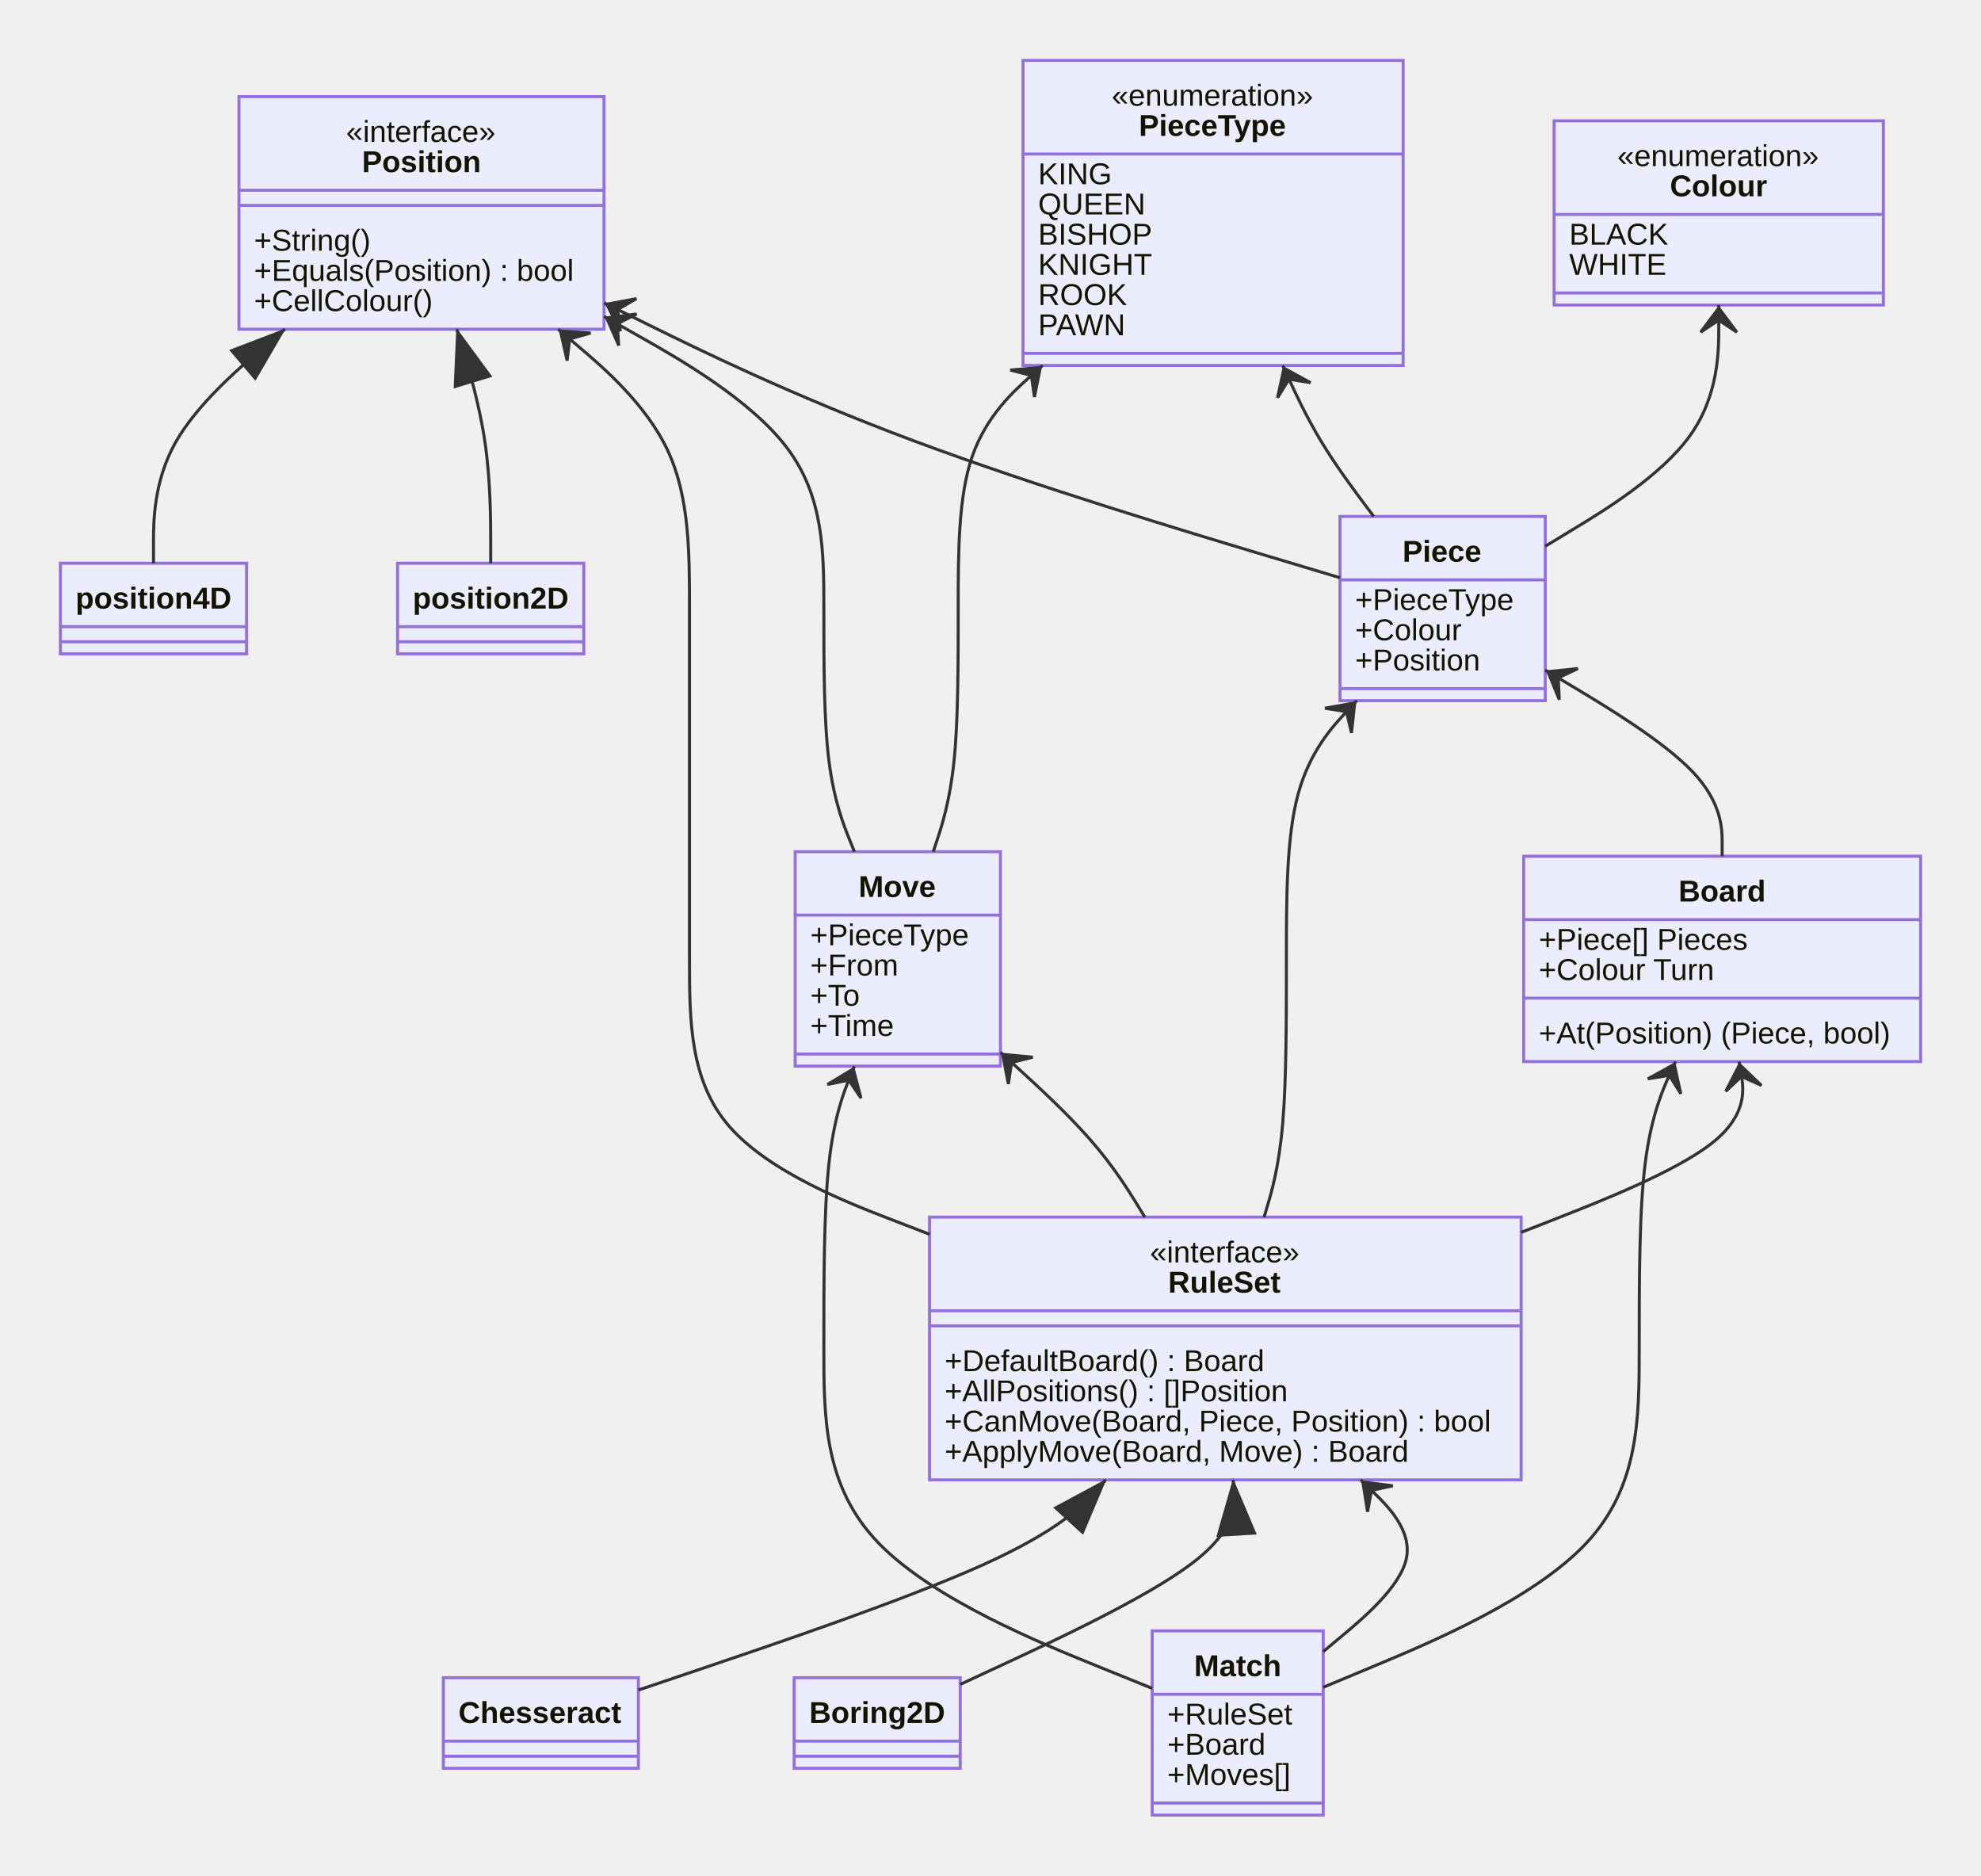
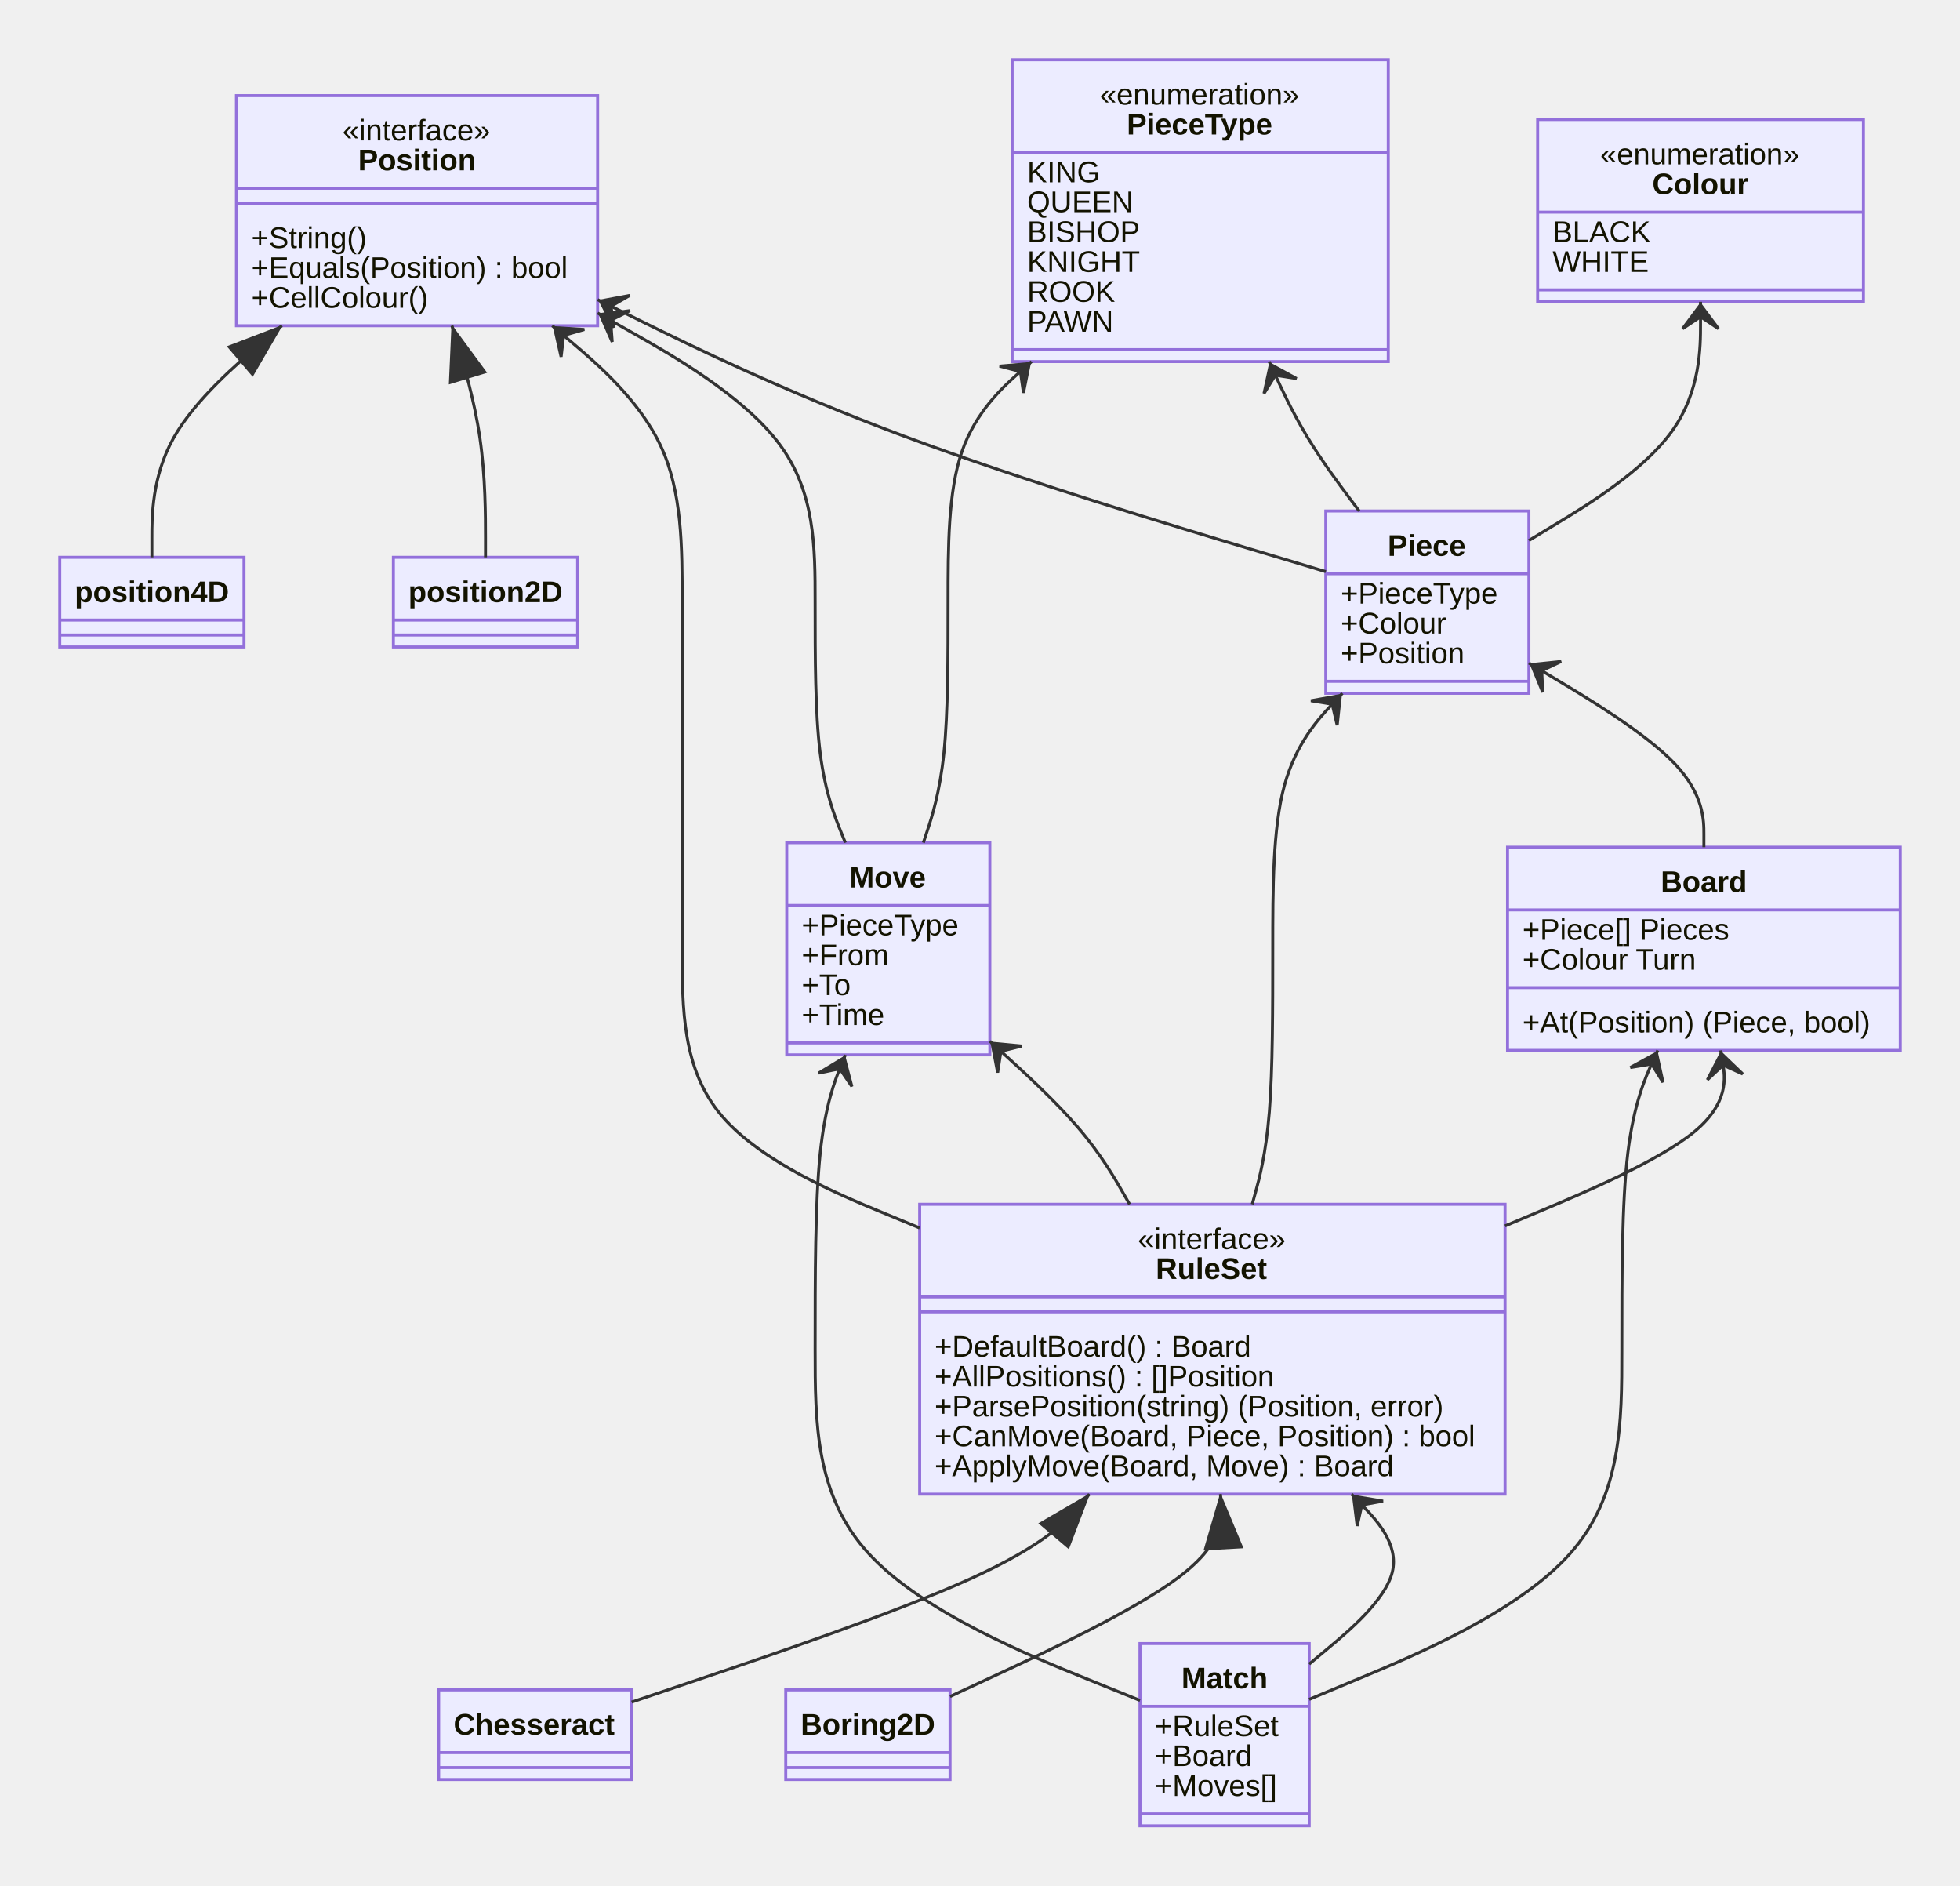
- <svg xmlns="http://www.w3.org/2000/svg" id="mermaid-0" width="100%" height="621" style="max-width: 656.062px;" viewBox="-20 -20 656.062 621">
+ <svg xmlns="http://www.w3.org/2000/svg" id="mermaid-0" width="100%" height="631" style="max-width: 656.062px;" viewBox="-20 -20 656.062 631">
  <style>#mermaid-0{font-family:"trebuchet ms",verdana,arial,sans-serif;font-size:16px;fill:#333;}#mermaid-0 .error-icon{fill:#552222;}#mermaid-0 .error-text{fill:#552222;stroke:#552222;}#mermaid-0 .edge-thickness-normal{stroke-width:2px;}#mermaid-0 .edge-thickness-thick{stroke-width:3.5px;}#mermaid-0 .edge-pattern-solid{stroke-dasharray:0;}#mermaid-0 .edge-pattern-dashed{stroke-dasharray:3;}#mermaid-0 .edge-pattern-dotted{stroke-dasharray:2;}#mermaid-0 .marker{fill:#333333;stroke:#333333;}#mermaid-0 .marker.cross{stroke:#333333;}#mermaid-0 svg{font-family:"trebuchet ms",verdana,arial,sans-serif;font-size:16px;}#mermaid-0 g.classGroup text{fill:#9370DB;fill:#131300;stroke:none;font-family:"trebuchet ms",verdana,arial,sans-serif;font-size:10px;}#mermaid-0 g.classGroup text .title{font-weight:bolder;}#mermaid-0 .classTitle{font-weight:bolder;}#mermaid-0 .node rect,#mermaid-0 .node circle,#mermaid-0 .node ellipse,#mermaid-0 .node polygon,#mermaid-0 .node path{fill:#ECECFF;stroke:#9370DB;stroke-width:1px;}#mermaid-0 .divider{stroke:#9370DB;stroke:1;}#mermaid-0 g.clickable{cursor:pointer;}#mermaid-0 g.classGroup rect{fill:#ECECFF;stroke:#9370DB;}#mermaid-0 g.classGroup line{stroke:#9370DB;stroke-width:1;}#mermaid-0 .classLabel .box{stroke:none;stroke-width:0;fill:#ECECFF;opacity:0.5;}#mermaid-0 .classLabel .label{fill:#9370DB;font-size:10px;}#mermaid-0 .relation{stroke:#333333;stroke-width:1;fill:none;}#mermaid-0 .dashed-line{stroke-dasharray:3;}#mermaid-0 #compositionStart,#mermaid-0 .composition{fill:#333333 !important;stroke:#333333 !important;stroke-width:1;}#mermaid-0 #compositionEnd,#mermaid-0 .composition{fill:#333333 !important;stroke:#333333 !important;stroke-width:1;}#mermaid-0 #dependencyStart,#mermaid-0 .dependency{fill:#333333 !important;stroke:#333333 !important;stroke-width:1;}#mermaid-0 #dependencyStart,#mermaid-0 .dependency{fill:#333333 !important;stroke:#333333 !important;stroke-width:1;}#mermaid-0 #extensionStart,#mermaid-0 .extension{fill:#333333 !important;stroke:#333333 !important;stroke-width:1;}#mermaid-0 #extensionEnd,#mermaid-0 .extension{fill:#333333 !important;stroke:#333333 !important;stroke-width:1;}#mermaid-0 #aggregationStart,#mermaid-0 .aggregation{fill:#ECECFF !important;stroke:#333333 !important;stroke-width:1;}#mermaid-0 #aggregationEnd,#mermaid-0 .aggregation{fill:#ECECFF !important;stroke:#333333 !important;stroke-width:1;}#mermaid-0 .edgeTerminals{font-size:11px;}#mermaid-0:root{--mermaid-font-family:"trebuchet ms",verdana,arial,sans-serif;}</style>
  <g />
  <defs>
    <marker id="extensionStart" class="extension" refX="0" refY="7" markerWidth="190" markerHeight="240" orient="auto">
      <path d="M 1,7 L18,13 V 1 Z" />
    </marker>
  </defs>
  <defs>
    <marker id="extensionEnd" refX="19" refY="7" markerWidth="20" markerHeight="28" orient="auto">
      <path d="M 1,1 V 13 L18,7 Z" />
    </marker>
  </defs>
  <defs>
    <marker id="compositionStart" class="extension" refX="0" refY="7" markerWidth="190" markerHeight="240" orient="auto">
      <path d="M 18,7 L9,13 L1,7 L9,1 Z" />
    </marker>
  </defs>
  <defs>
    <marker id="compositionEnd" refX="19" refY="7" markerWidth="20" markerHeight="28" orient="auto">
      <path d="M 18,7 L9,13 L1,7 L9,1 Z" />
    </marker>
  </defs>
  <defs>
    <marker id="aggregationStart" class="extension" refX="0" refY="7" markerWidth="190" markerHeight="240" orient="auto">
      <path d="M 18,7 L9,13 L1,7 L9,1 Z" />
    </marker>
  </defs>
  <defs>
    <marker id="aggregationEnd" refX="19" refY="7" markerWidth="20" markerHeight="28" orient="auto">
      <path d="M 18,7 L9,13 L1,7 L9,1 Z" />
    </marker>
  </defs>
  <defs>
    <marker id="dependencyStart" class="extension" refX="0" refY="7" markerWidth="190" markerHeight="240" orient="auto">
      <path d="M 5,7 L9,13 L1,7 L9,1 Z" />
    </marker>
  </defs>
  <defs>
    <marker id="dependencyEnd" refX="19" refY="7" markerWidth="20" markerHeight="28" orient="auto">
      <path d="M 18,7 L9,13 L14,7 L9,1 Z" />
    </marker>
  </defs>
  <g id="classid-PieceType-0" class="classGroup" transform="translate(318.7969,0 )">
    <rect x="0" y="0" width="125.891" height="101" class=" " />
    <text y="15" x="0">
      <tspan x="29.367">«enumeration»</tspan>
      <tspan class="title" dy="10" x="38.359">PieceType</tspan>
    </text>
    <line x1="0" y1="31" y2="31" x2="125.891" />
    <text x="5" y="41" fill="white" class="classText">
      <tspan x="5">KING</tspan>
      <tspan x="5" dy="10">QUEEN</tspan>
      <tspan x="5" dy="10">BISHOP</tspan>
      <tspan x="5" dy="10">KNIGHT</tspan>
      <tspan x="5" dy="10">ROOK</tspan>
      <tspan x="5" dy="10">PAWN</tspan>
    </text>
    <line x1="0" y1="97" y2="97" x2="125.891" />
    <text x="5" y="112" fill="white" class="classText" />
  </g>
  <g id="classid-Colour-1" class="classGroup" transform="translate(494.6875,20 )">
    <rect x="0" y="0" width="109.047" height="61" class=" " />
    <text y="15" x="0">
      <tspan x="20.945">«enumeration»</tspan>
      <tspan class="title" dy="10" x="38.359">Colour</tspan>
    </text>
    <line x1="0" y1="31" y2="31" x2="109.047" />
    <text x="5" y="41" fill="white" class="classText">
      <tspan x="5">BLACK</tspan>
      <tspan x="5" dy="10">WHITE</tspan>
    </text>
    <line x1="0" y1="57" y2="57" x2="109.047" />
    <text x="5" y="72" fill="white" class="classText" />
  </g>
  <g id="classid-Position-2" class="classGroup" transform="translate(59.13672,12 )">
    <rect x="0" y="0" width="120.906" height="77" class=" " />
    <text y="15" x="0">
      <tspan x="35.492">«interface»</tspan>
      <tspan class="title" dy="10" x="40.727">Position</tspan>
    </text>
    <line x1="0" y1="31" y2="31" x2="120.906" />
    <text x="5" y="41" fill="white" class="classText" />
    <line x1="0" y1="36" y2="36" x2="120.906" />
    <text x="5" y="51" fill="white" class="classText">
      <tspan x="5">+String()</tspan>
      <tspan x="5" dy="10">+Equals(Position) : bool</tspan>
      <tspan x="5" dy="10">+CellColour()</tspan>
    </text>
  </g>
  <g id="classid-Piece-3" class="classGroup" transform="translate(423.7773,151 )">
    <rect x="0" y="0" width="67.984" height="61" class=" " />
    <text y="15" x="0">
      <tspan class="title" x="20.703">Piece</tspan>
    </text>
    <line x1="0" y1="21" y2="21" x2="67.984" />
    <text x="5" y="31" fill="white" class="classText">
      <tspan x="5">+PieceType</tspan>
      <tspan x="5" dy="10">+Colour</tspan>
      <tspan x="5" dy="10">+Position</tspan>
    </text>
    <line x1="0" y1="57" y2="57" x2="67.984" />
    <text x="5" y="72" fill="white" class="classText" />
  </g>
  <g id="classid-Board-4" class="classGroup" transform="translate(484.6094,263.5 )">
    <rect x="0" y="0" width="131.453" height="68" class=" " />
    <text y="15" x="0">
      <tspan class="title" x="51.273">Board</tspan>
    </text>
    <line x1="0" y1="21" y2="21" x2="131.453" />
    <text x="5" y="31" fill="white" class="classText">
      <tspan x="5">+Piece[] Pieces</tspan>
      <tspan x="5" dy="10">+Colour Turn</tspan>
    </text>
    <line x1="0" y1="47" y2="47" x2="131.453" />
    <text x="5" y="62" fill="white" class="classText">
      <tspan x="5">+At(Position) (Piece, bool)</tspan>
    </text>
  </g>
  <g id="classid-Move-5" class="classGroup" transform="translate(243.3438,262 )">
    <rect x="0" y="0" width="67.984" height="71" class=" " />
    <text y="15" x="0">
      <tspan class="title" x="20.992">Move</tspan>
    </text>
    <line x1="0" y1="21" y2="21" x2="67.984" />
    <text x="5" y="31" fill="white" class="classText">
      <tspan x="5">+PieceType</tspan>
      <tspan x="5" dy="10">+From</tspan>
      <tspan x="5" dy="10">+To</tspan>
      <tspan x="5" dy="10">+Time</tspan>
    </text>
    <line x1="0" y1="67" y2="67" x2="67.984" />
    <text x="5" y="82" fill="white" class="classText" />
  </g>
  <g id="classid-RuleSet-6" class="classGroup" transform="translate(287.8398,383 )">
-     <rect x="0" y="0" width="195.938" height="87" class=" " />
+     <rect x="0" y="0" width="195.938" height="97" class=" " />
    <text y="15" x="0">
      <tspan x="73.008">«interface»</tspan>
      <tspan class="title" dy="10" x="79.016">RuleSet</tspan>
    </text>
    <line x1="0" y1="31" y2="31" x2="195.938" />
    <text x="5" y="41" fill="white" class="classText" />
    <line x1="0" y1="36" y2="36" x2="195.938" />
    <text x="5" y="51" fill="white" class="classText">
      <tspan x="5">+DefaultBoard() : Board</tspan>
      <tspan x="5" dy="10">+AllPositions() : []Position</tspan>
+       <tspan x="5" dy="10">+ParsePosition(string) (Position, error)</tspan>
      <tspan x="5" dy="10">+CanMove(Board, Piece, Position) : bool</tspan>
      <tspan x="5" dy="10">+ApplyMove(Board, Move) : Board</tspan>
    </text>
  </g>
-   <g id="classid-Match-7" class="classGroup" transform="translate(361.582,520 )">
+   <g id="classid-Match-7" class="classGroup" transform="translate(361.582,530 )">
    <rect x="0" y="0" width="56.641" height="61" class=" " />
    <text y="15" x="0">
      <tspan class="title" x="13.867">Match</tspan>
    </text>
    <line x1="0" y1="21" y2="21" x2="56.641" />
    <text x="5" y="31" fill="white" class="classText">
      <tspan x="5">+RuleSet</tspan>
      <tspan x="5" dy="10">+Board</tspan>
      <tspan x="5" dy="10">+Moves[]</tspan>
    </text>
    <line x1="0" y1="57" y2="57" x2="56.641" />
    <text x="5" y="72" fill="white" class="classText" />
  </g>
-   <g id="classid-Boring2D-8" class="classGroup" transform="translate(243.0078,535.5 )">
+   <g id="classid-Boring2D-8" class="classGroup" transform="translate(243.0078,545.5 )">
    <rect x="0" y="0" width="55" height="30" class=" " />
    <text y="15" x="0">
      <tspan class="title" x="5">Boring2D</tspan>
    </text>
    <line x1="0" y1="21" y2="21" x2="55" />
    <text x="5" y="31" fill="white" class="classText" />
    <line x1="0" y1="26" y2="26" x2="55" />
    <text x="5" y="41" fill="white" class="classText" />
  </g>
-   <g id="classid-Chesseract-9" class="classGroup" transform="translate(126.8281,535.5 )">
+   <g id="classid-Chesseract-9" class="classGroup" transform="translate(126.8281,545.5 )">
    <rect x="0" y="0" width="64.594" height="30" class=" " />
    <text y="15" x="0">
      <tspan class="title" x="5">Chesseract</tspan>
    </text>
    <line x1="0" y1="21" y2="21" x2="64.594" />
    <text x="5" y="31" fill="white" class="classText" />
    <line x1="0" y1="26" y2="26" x2="64.594" />
    <text x="5" y="41" fill="white" class="classText" />
  </g>
  <g id="classid-position2D-10" class="classGroup" transform="translate(111.6719,166.5 )">
    <rect x="0" y="0" width="61.672" height="30" class=" " />
    <text y="15" x="0">
      <tspan class="title" x="5">position2D</tspan>
    </text>
    <line x1="0" y1="21" y2="21" x2="61.672" />
    <text x="5" y="31" fill="white" class="classText" />
    <line x1="0" y1="26" y2="26" x2="61.672" />
    <text x="5" y="41" fill="white" class="classText" />
  </g>
  <g id="classid-position4D-11" class="classGroup" transform="translate(0,166.5 )">
    <rect x="0" y="0" width="61.672" height="30" class=" " />
    <text y="15" x="0">
      <tspan class="title" x="5">position4D</tspan>
    </text>
    <line x1="0" y1="21" y2="21" x2="61.672" />
    <text x="5" y="31" fill="white" class="classText" />
    <line x1="0" y1="26" y2="26" x2="61.672" />
    <text x="5" y="41" fill="white" class="classText" />
  </g>
  <path d="M404.816,101L406.719,105.167C408.623,109.333,412.431,117.667,417.452,126C422.474,134.333,428.71,142.667,431.828,146.833L434.946,151" id="edge0" class="relation" marker-start="url(#dependencyStart)" />
  <path d="M549.211,81L549.211,88.5C549.211,96,549.211,111,539.636,124.311C530.061,137.623,510.911,149.246,501.337,155.057L491.762,160.869" id="edge1" class="relation" marker-start="url(#dependencyStart)" />
  <path d="M180.043,80.283L195.509,87.902C210.975,95.522,241.908,110.761,282.53,125.93C323.152,141.099,373.465,156.199,398.621,163.749L423.777,171.298" id="edge2" class="relation" marker-start="url(#dependencyStart)" />
  <path d="M491.762,201.881L501.524,207.734C511.286,213.587,530.811,225.294,540.574,235.563C550.336,245.833,550.336,254.667,550.336,259.083L550.336,263.5" id="edge3" class="relation" marker-start="url(#dependencyStart)" />
  <path d="M325.285,101L320.627,105.167C315.969,109.333,306.652,117.667,301.994,131.083C297.336,144.5,297.336,163,297.336,181.5C297.336,200,297.336,218.5,295.959,231.917C294.581,245.333,291.826,253.667,290.449,257.833L289.071,262" id="edge4" class="relation" marker-start="url(#dependencyStart)" />
  <path d="M180.043,84.753L192.176,91.627C204.309,98.502,228.574,112.251,240.707,128.375C252.84,144.5,252.84,163,252.84,181.5C252.84,200,252.84,218.5,254.527,231.917C256.214,245.333,259.588,253.667,261.275,257.833L262.962,262" id="edge5" class="relation" marker-start="url(#dependencyStart)" />
-   <path d="M555.956,331.5L556.686,335.917C557.416,340.333,558.876,349.167,546.846,358.591C534.816,368.016,509.297,378.032,496.537,383.04L483.777,388.048" id="edge6" class="relation" marker-start="url(#dependencyStart)" />
-   <path d="M429.332,212L425.448,216.167C421.563,220.333,413.793,228.667,409.908,242.917C406.023,257.167,406.023,277.333,406.023,297.5C406.023,317.667,406.023,337.833,404.794,352.083C403.564,366.333,401.105,374.667,399.875,378.833L398.646,383" id="edge7" class="relation" marker-start="url(#dependencyStart)" />
-   <path d="M164.848,89L172.098,95.167C179.347,101.333,193.845,113.667,201.095,129.083C208.344,144.5,208.344,163,208.344,181.5C208.344,200,208.344,218.5,208.344,237.833C208.344,257.167,208.344,277.333,208.344,297.5C208.344,317.667,208.344,337.833,221.593,353.031C234.842,368.228,261.341,378.457,274.59,383.571L287.84,388.685" id="edge8" class="relation" marker-start="url(#dependencyStart)" />
-   <path d="M311.328,328.432L316.743,333.36C322.159,338.288,332.99,348.144,340.959,357.239C348.928,366.333,354.036,374.667,356.59,378.833L359.145,383" id="edge9" class="relation" marker-start="url(#dependencyStart)" />
-   <path d="M430.628,470L434.921,474.167C439.214,478.333,447.801,486.667,445.733,496.143C443.665,505.62,430.944,516.239,424.583,521.549L418.223,526.859" id="edge10" class="relation" marker-start="url(#dependencyStart)" />
-   <path d="M534.901,331.5L532.896,335.917C530.891,340.333,526.881,349.167,524.876,365C522.871,380.833,522.871,403.667,522.871,426.5C522.871,449.333,522.871,472.167,505.43,490.863C487.988,509.56,453.105,524.12,435.664,531.399L418.223,538.679" id="edge11" class="relation" marker-start="url(#dependencyStart)" />
-   <path d="M262.962,333L261.275,337.167C259.588,341.333,256.214,349.667,254.527,365.25C252.84,380.833,252.84,403.667,252.84,426.5C252.84,449.333,252.84,472.167,270.964,490.922C289.087,509.677,325.335,524.355,343.458,531.694L361.582,539.032" id="edge12" class="relation" marker-start="url(#dependencyStart)" />
-   <path d="M388.408,470L388.657,474.167C388.906,478.333,389.404,486.667,374.338,497.953C359.271,509.239,328.639,523.478,313.324,530.597L298.008,537.717" id="edge13" class="relation" marker-start="url(#extensionStart)" />
-   <path d="M346.188,470L342.393,474.167C338.598,478.333,331.008,486.667,305.214,498.265C279.419,509.863,235.421,524.727,213.421,532.158L191.422,539.59" id="edge14" class="relation" marker-start="url(#extensionStart)" />
+   <path d="M555.956,331.5L556.686,335.917C557.416,340.333,558.876,349.167,546.846,358.957C534.816,368.747,509.297,379.494,496.537,384.868L483.777,390.242" id="edge6" class="relation" marker-start="url(#dependencyStart)" />
+   <path d="M429.332,212L425.448,216.167C421.563,220.333,413.793,228.667,409.908,242.917C406.023,257.167,406.023,277.333,406.023,297.5C406.023,317.667,406.023,337.833,404.877,352.083C403.732,366.333,401.44,374.667,400.294,378.833L399.148,383" id="edge7" class="relation" marker-start="url(#dependencyStart)" />
+   <path d="M164.848,89L172.098,95.167C179.347,101.333,193.845,113.667,201.095,129.083C208.344,144.5,208.344,163,208.344,181.5C208.344,200,208.344,218.5,208.344,237.833C208.344,257.167,208.344,277.333,208.344,297.5C208.344,317.667,208.344,337.833,221.593,353.404C234.842,368.975,261.341,379.95,274.59,385.437L287.84,390.925" id="edge8" class="relation" marker-start="url(#dependencyStart)" />
+   <path d="M311.328,328.432L316.743,333.36C322.159,338.288,332.99,348.144,340.785,357.239C348.581,366.333,353.341,374.667,355.722,378.833L358.102,383" id="edge9" class="relation" marker-start="url(#dependencyStart)" />
+   <path d="M432.381,480L436.382,484.167C440.383,488.333,448.385,496.667,446.025,506.143C443.665,515.62,430.944,526.239,424.583,531.549L418.223,536.859" id="edge10" class="relation" marker-start="url(#dependencyStart)" />
+   <path d="M534.901,331.5L532.896,335.917C530.891,340.333,526.881,349.167,524.876,365.833C522.871,382.5,522.871,407,522.871,431.5C522.871,456,522.871,480.5,505.43,500.03C487.988,519.56,453.105,534.12,435.664,541.399L418.223,548.679" id="edge11" class="relation" marker-start="url(#dependencyStart)" />
+   <path d="M262.962,333L261.275,337.167C259.588,341.333,256.214,349.667,254.527,366.083C252.84,382.5,252.84,407,252.84,431.5C252.84,456,252.84,480.5,270.964,500.089C289.087,519.677,325.335,534.355,343.458,541.694L361.582,549.032" id="edge12" class="relation" marker-start="url(#dependencyStart)" />
+   <path d="M388.51,480L388.742,484.167C388.974,488.333,389.438,496.667,374.355,507.953C359.271,519.239,328.639,533.478,313.324,540.597L298.008,547.717" id="edge13" class="relation" marker-start="url(#extensionStart)" />
+   <path d="M344.639,480L341.102,484.167C337.566,488.333,330.492,496.667,304.956,508.265C279.419,519.863,235.421,534.727,213.421,542.158L191.422,549.59" id="edge14" class="relation" marker-start="url(#extensionStart)" />
  <path d="M131.276,89L133.148,95.167C135.02,101.333,138.764,113.667,140.636,126.583C142.508,139.5,142.508,153,142.508,159.75L142.508,166.5" id="edge15" class="relation" marker-start="url(#extensionStart)" />
  <path d="M74.331,89L67.082,95.167C59.833,101.333,45.334,113.667,38.085,126.583C30.836,139.5,30.836,153,30.836,159.75L30.836,166.5" id="edge16" class="relation" marker-start="url(#extensionStart)" />
</svg>
